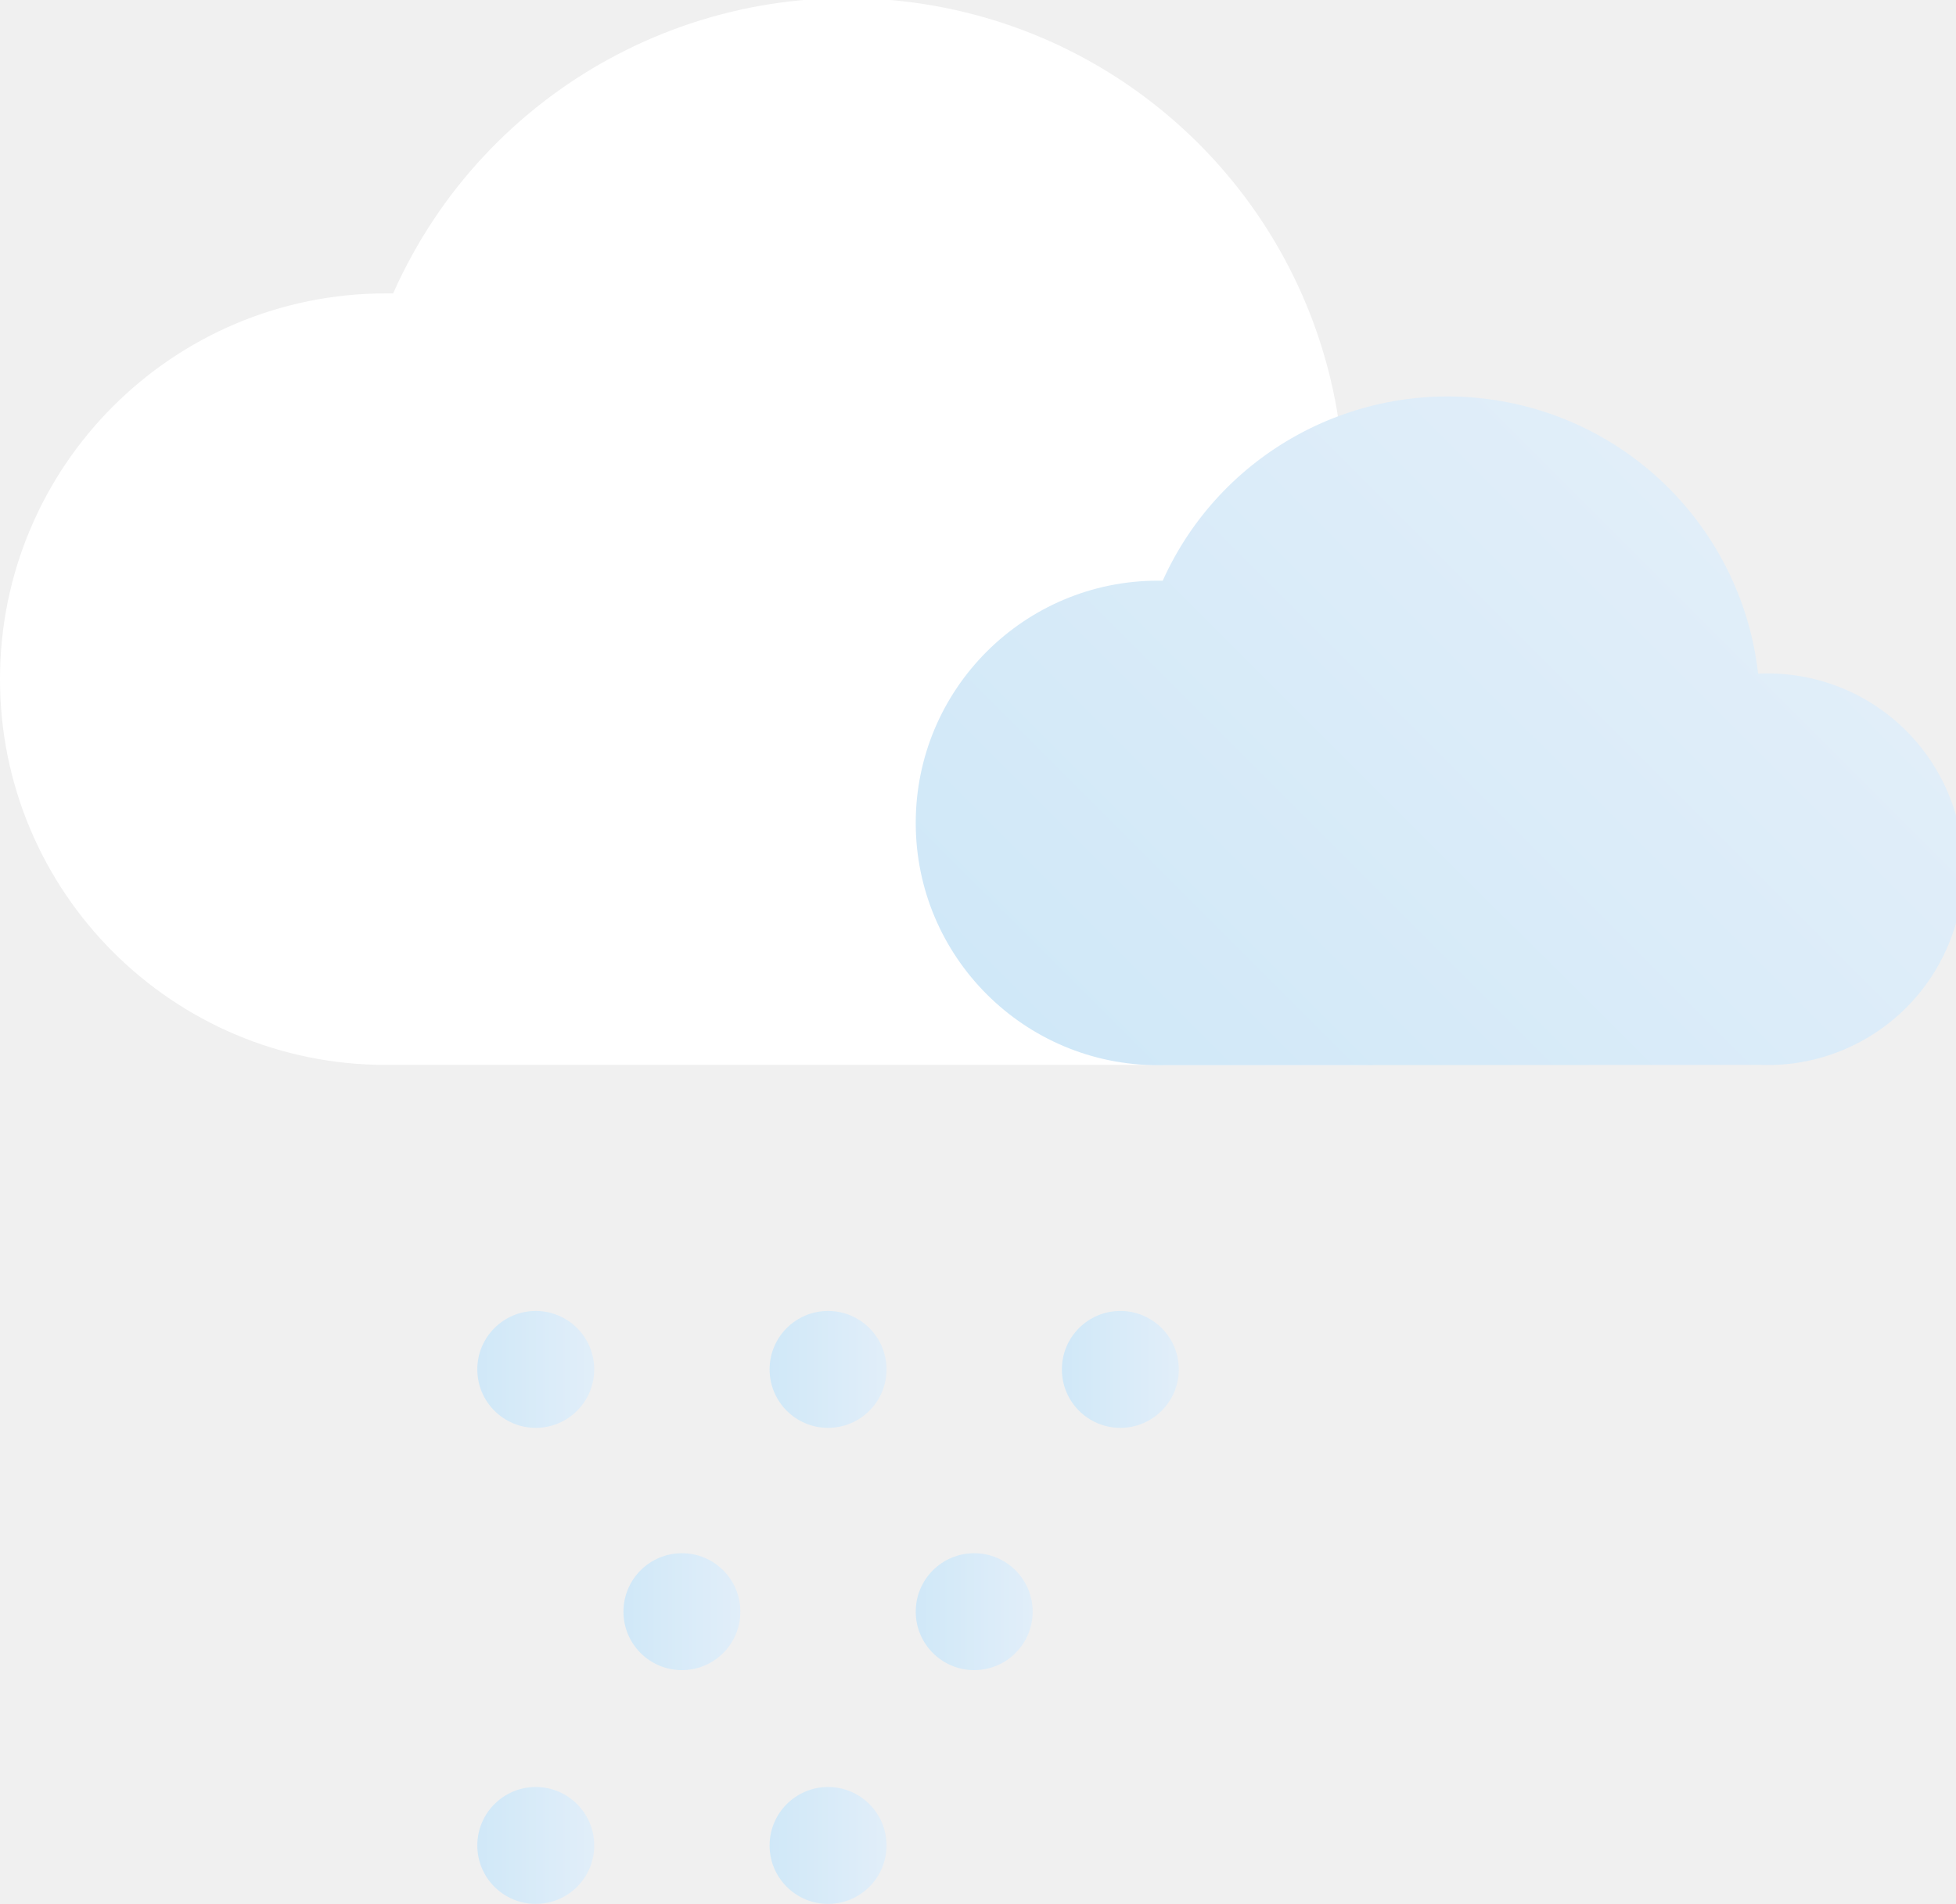
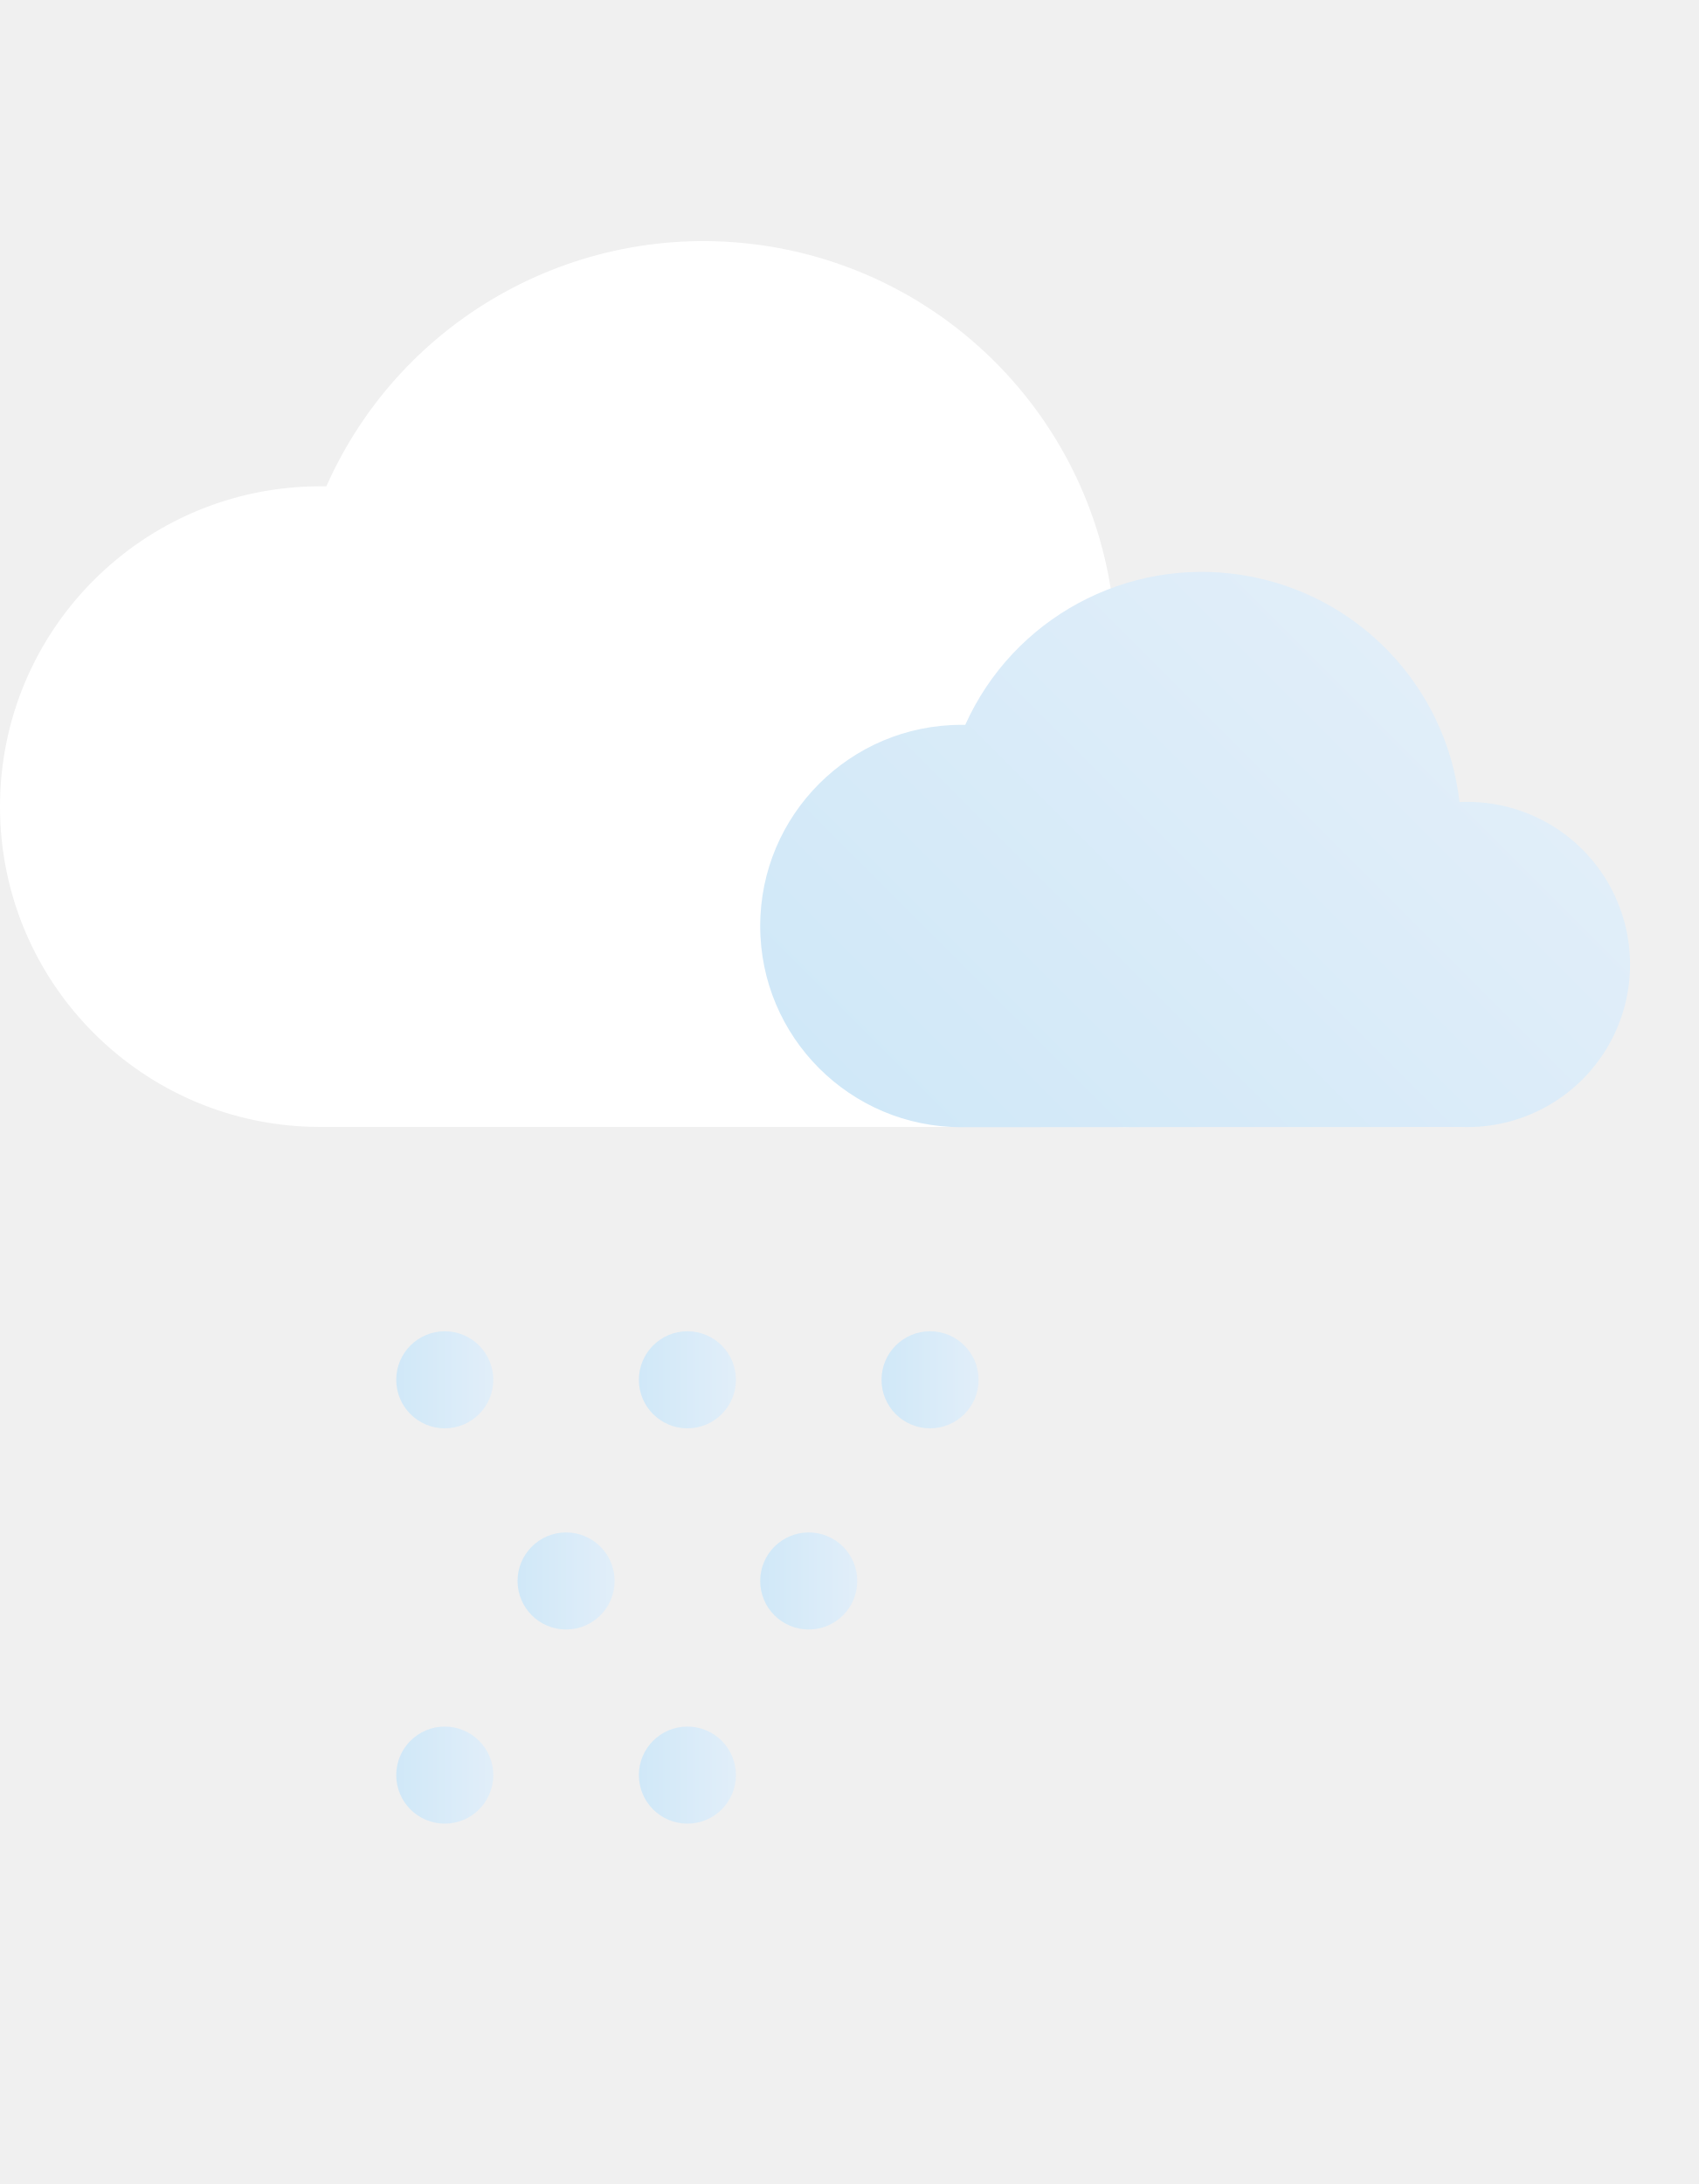
- <svg xmlns="http://www.w3.org/2000/svg" xmlns:xlink="http://www.w3.org/1999/xlink" viewBox="0 0 66.92 65.15">
+ <svg xmlns="http://www.w3.org/2000/svg" xmlns:xlink="http://www.w3.org/1999/xlink" viewBox="0 -10 70 90">
  <defs>
    <style>.cls-1{fill:url(#New_Gradient_Swatch_copy_2);}.cls-2{fill:url(#New_Gradient_Swatch_copy_2-2);}.cls-3{fill:url(#New_Gradient_Swatch_copy_2-3);}.cls-4{fill:url(#New_Gradient_Swatch_copy_2-4);}.cls-5{fill:url(#New_Gradient_Swatch_copy_2-5);}.cls-6{fill:url(#New_Gradient_Swatch_copy_2-6);}.cls-7{fill:url(#New_Gradient_Swatch_copy_2-7);}.cls-8{fill:#fff;}.cls-9{fill:url(#New_Gradient_Swatch_copy_2-8);}</style>
    <linearGradient id="New_Gradient_Swatch_copy_2" x1="16.33" y1="46.86" x2="20.33" y2="46.86" gradientUnits="userSpaceOnUse">
      <stop offset="0" stop-color="#d0e8f8" />
      <stop offset="1" stop-color="#e1eef9" />
    </linearGradient>
    <linearGradient id="New_Gradient_Swatch_copy_2-2" x1="26.33" y1="46.86" x2="30.33" y2="46.86" xlink:href="#New_Gradient_Swatch_copy_2" />
    <linearGradient id="New_Gradient_Swatch_copy_2-3" x1="36.33" y1="46.86" x2="40.33" y2="46.86" xlink:href="#New_Gradient_Swatch_copy_2" />
    <linearGradient id="New_Gradient_Swatch_copy_2-4" x1="16.33" y1="63.15" x2="20.33" y2="63.15" xlink:href="#New_Gradient_Swatch_copy_2" />
    <linearGradient id="New_Gradient_Swatch_copy_2-5" x1="26.33" y1="63.15" x2="30.33" y2="63.15" xlink:href="#New_Gradient_Swatch_copy_2" />
    <linearGradient id="New_Gradient_Swatch_copy_2-6" x1="21.33" y1="55.15" x2="25.33" y2="55.15" xlink:href="#New_Gradient_Swatch_copy_2" />
    <linearGradient id="New_Gradient_Swatch_copy_2-7" x1="31.33" y1="55.15" x2="35.33" y2="55.15" xlink:href="#New_Gradient_Swatch_copy_2" />
    <linearGradient id="New_Gradient_Swatch_copy_2-8" x1="38.75" y1="39" x2="59.07" y2="18.67" xlink:href="#New_Gradient_Swatch_copy_2" />
  </defs>
  <g id="Слой_2" data-name="Слой 2">
    <g id="Icons">
      <g id="Blizzard">
        <circle class="cls-1" cx="18.33" cy="46.86" r="2" />
        <circle class="cls-2" cx="28.33" cy="46.86" r="2" />
        <circle class="cls-3" cx="38.33" cy="46.86" r="2" />
        <circle class="cls-4" cx="18.33" cy="63.15" r="2" />
        <circle class="cls-5" cx="28.33" cy="63.15" r="2" />
        <circle class="cls-6" cx="23.33" cy="55.15" r="2" />
        <circle class="cls-7" cx="33.33" cy="55.15" r="2" />
        <path class="cls-8" d="M46,36.44a10.67,10.67,0,1,0,0-21.33h-.11a17,17,0,0,0-32.44-5.07H13.2a13.2,13.2,0,0,0,0,26.4" />
        <path class="cls-9" d="M60.22,36.44a6.7,6.7,0,1,0,0-13.39h-.07a10.69,10.69,0,0,0-20.37-3.18h-.16a8.29,8.29,0,0,0,0,16.58" />
      </g>
    </g>
  </g>
</svg>
